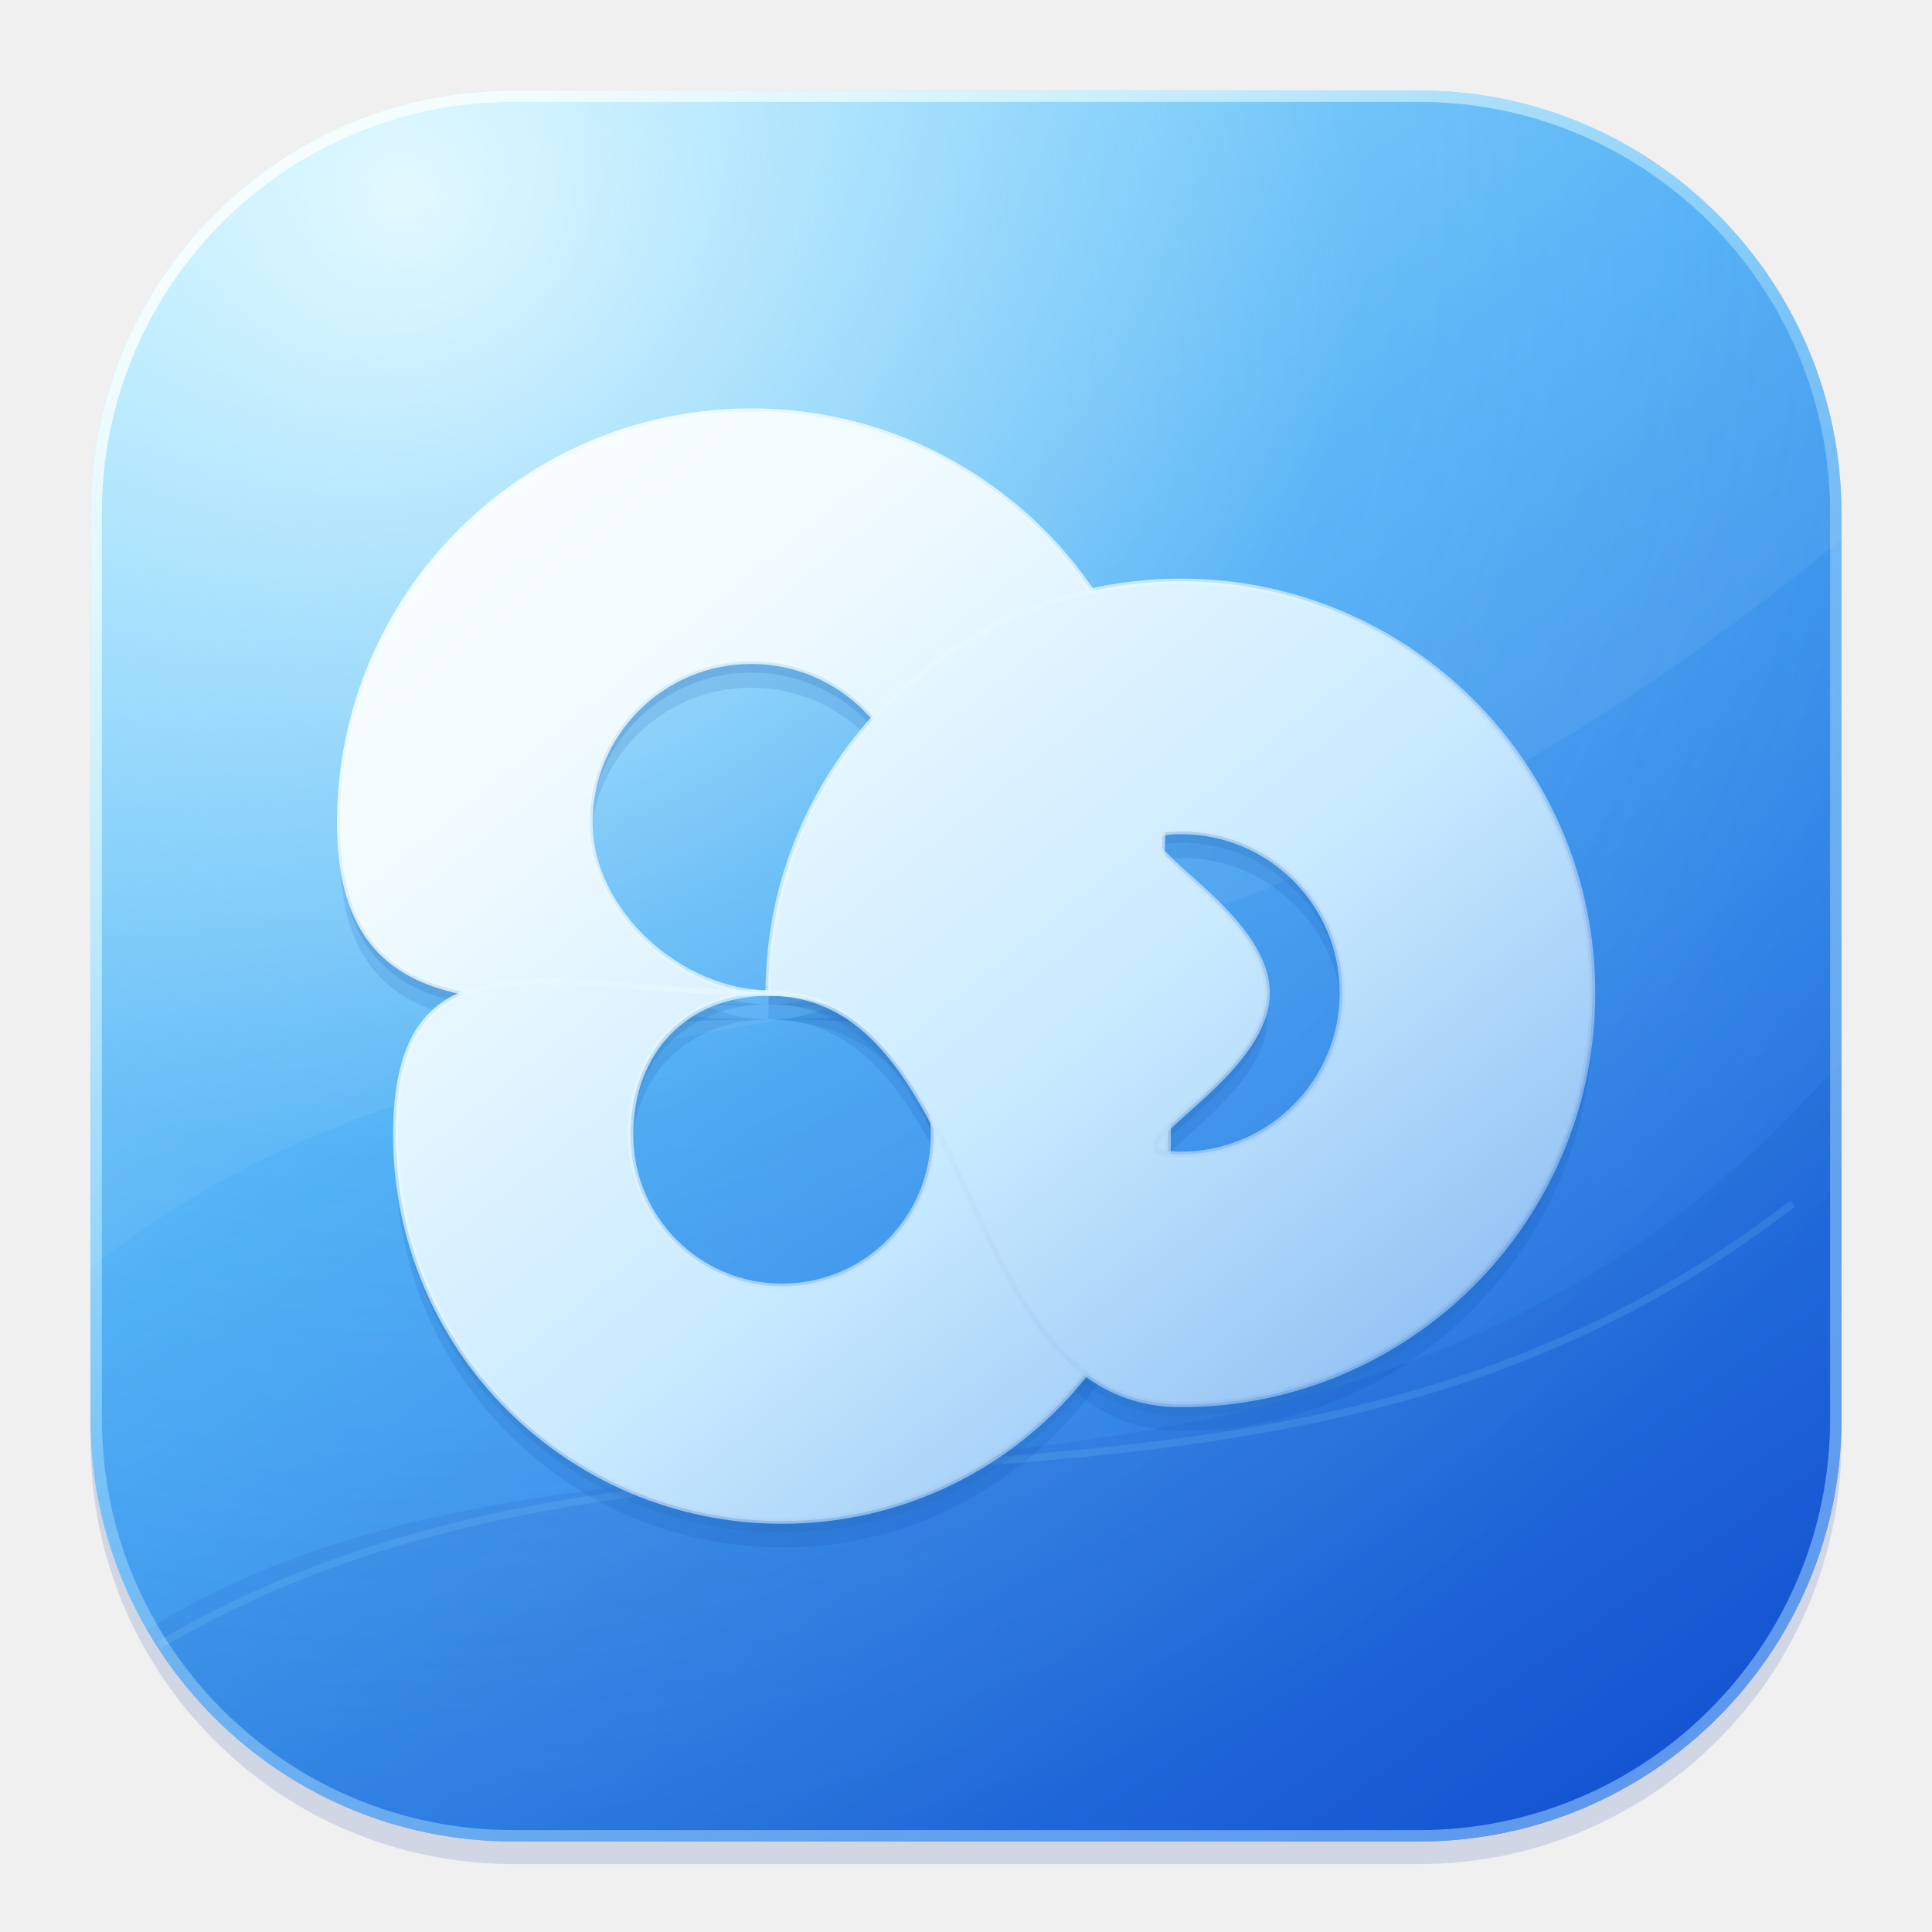
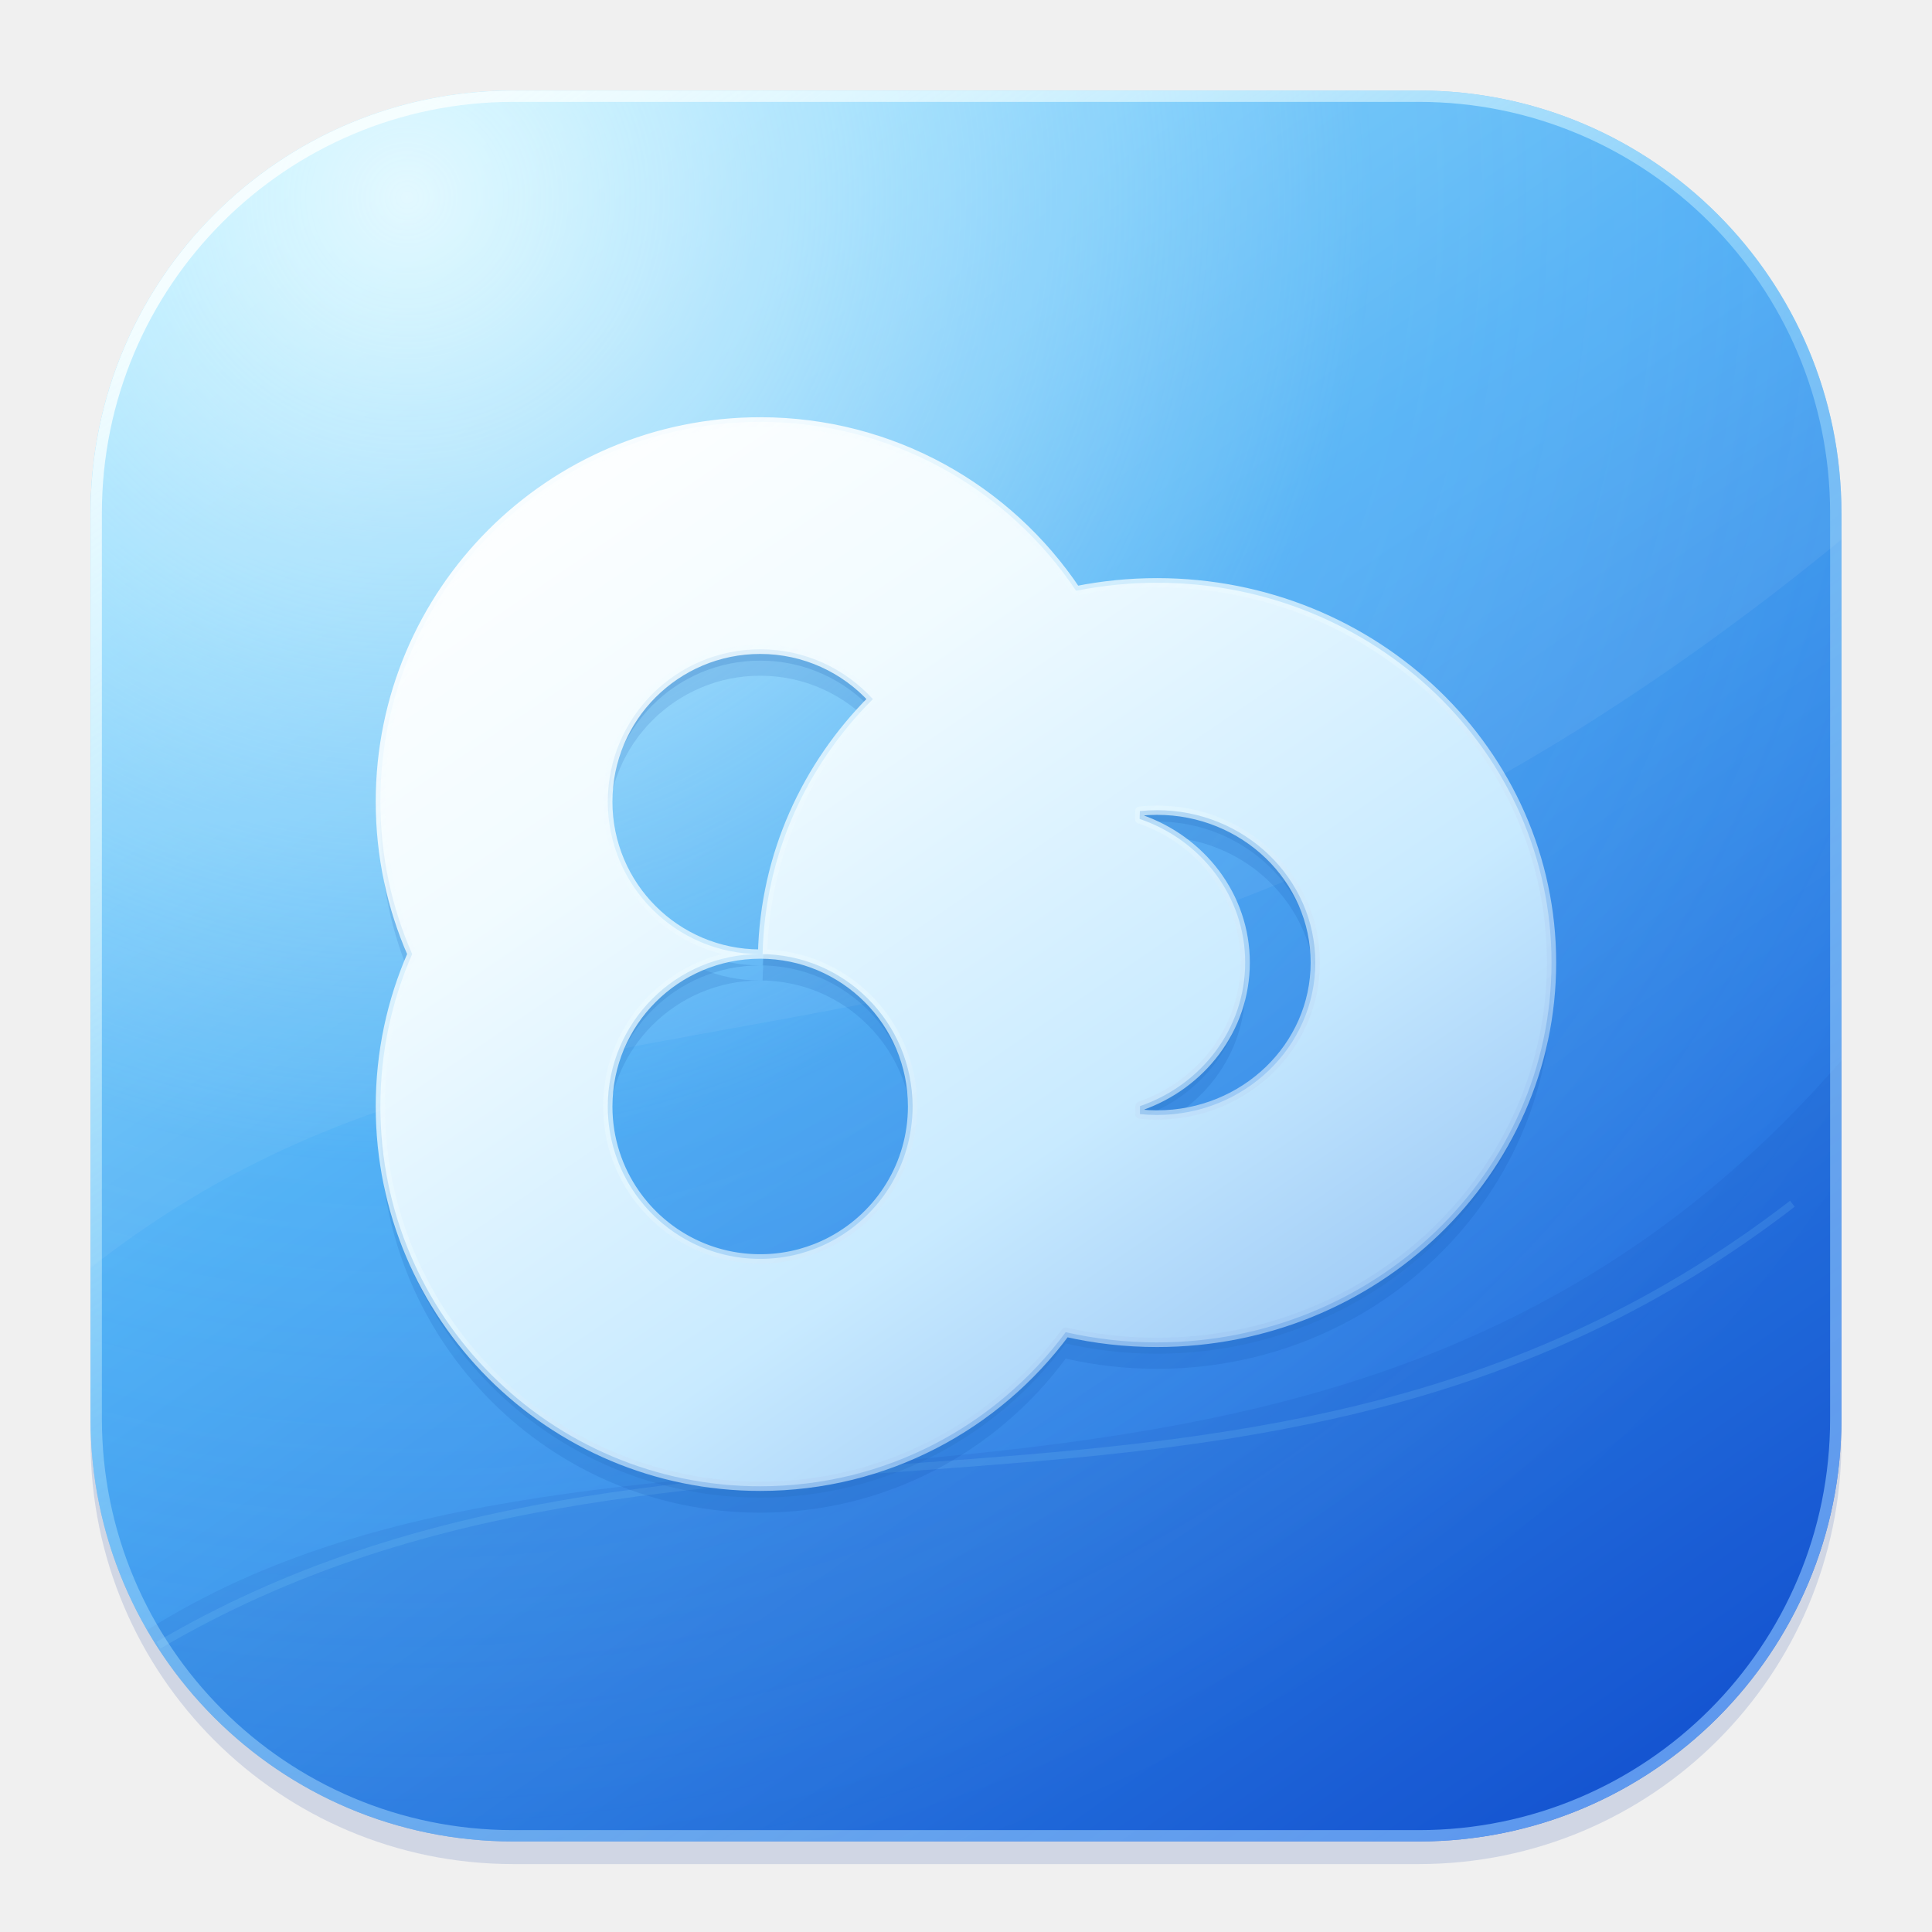
<svg xmlns="http://www.w3.org/2000/svg" xmlns:xlink="http://www.w3.org/1999/xlink" width="512" height="512" viewBox="0 0 512 512">
  <defs>
    <linearGradient id="tile" x1=".12" y1="0" x2=".82" y2="1">
      <stop stop-color="#8edcff" />
      <stop offset=".42" stop-color="#42a8f4" />
      <stop offset="1" stop-color="#1759d6" />
    </linearGradient>
    <radialGradient id="glow" cx=".18" cy=".06" r="1">
      <stop stop-color="#f1ffff" stop-opacity=".85" />
      <stop offset=".55" stop-color="#bbf0ff" stop-opacity=".14" />
      <stop offset="1" stop-color="#ffffff" stop-opacity="0" />
    </radialGradient>
    <linearGradient id="edge" x1=".2" y1="0" x2=".9" y2="1">
      <stop stop-color="#f6feff" stop-opacity=".95" />
      <stop offset=".45" stop-color="#c8f3ff" stop-opacity=".35" />
      <stop offset="1" stop-color="#84bdff" stop-opacity=".65" />
    </linearGradient>
-     <linearGradient id="glass" x1="160" y1="100" x2="860" y2="960" gradientUnits="userSpaceOnUse">
+     <linearGradient id="glass" x1=".12" y1="0" x2=".88" y2="1">
      <stop stop-color="#ffffff" />
      <stop offset=".28" stop-color="#f1fbff" />
      <stop offset=".65" stop-color="#c8eaff" />
      <stop offset="1" stop-color="#8bbcf2" />
    </linearGradient>
-     <linearGradient id="rim" x1="150" y1="100" x2="900" y2="930" gradientUnits="userSpaceOnUse">
+     <linearGradient id="rim" x1=".1" y1="0" x2=".9" y2="1">
      <stop stop-color="#ffffff" stop-opacity=".98" />
      <stop offset=".5" stop-color="#e4f7ff" stop-opacity=".7" />
      <stop offset="1" stop-color="#7fb3ef" stop-opacity=".8" />
    </linearGradient>
-     <g id="mark">
-       <path d="M766.047 418.943 C766.047 586.272 644.046 544.362 476.717 544.362 C309.387 544.362 160.094 586.272 160.094 418.943 C160.094 251.614 295.741 115.967 463.071 115.967 C630.399 115.967 766.047 251.614 766.047 418.943 Z M344.216 418.943 C344.216 484.584 411.075 544.362 476.717 544.362 C542.359 544.362 581.925 484.584 581.925 418.943 C581.925 353.302 528.712 300.089 463.071 300.089 C397.429 300.089 344.216 353.302 344.216 418.943 Z" />
-       <path d="M769.973 648.714 C769.973 805.739 642.688 933.033 485.674 933.033 C328.66 933.033 201.376 805.739 201.376 648.714 C201.376 491.69 319.314 544.362 476.327 544.362 C633.341 544.362 769.973 491.69 769.973 648.714 Z M374.147 648.714 C374.147 710.314 424.08 760.25 485.674 760.25 C547.269 760.25 597.202 710.314 597.202 648.714 C597.202 587.115 537.922 544.362 476.327 544.362 C414.733 544.362 374.147 587.115 374.147 648.714 Z" />
-       <path d="M1082.312 544.234 C1082.312 711.564 946.666 847.211 779.335 847.211 C612.006 847.211 634.061 544.362 475.548 544.362 C475.548 377.032 612.006 241.258 779.335 241.258 C946.666 241.258 1082.312 376.905 1082.312 544.234 Z M842.74 544.234 C842.74 609.876 713.693 663.089 779.335 663.089 C844.977 663.089 898.19 609.876 898.19 544.234 C898.19 478.592 844.977 425.379 779.335 425.379 C713.693 425.379 842.74 478.592 842.74 544.234 Z" />
-     </g>
+     <path id="mark" d="M245.5 0C330.643 0 405.662 43.343 449.697 109.169C466.579 105.781 484.074 104 502 104C642.833 104 757 213.914 757 349.5C757 485.086 642.833 595 502 595C481.681 595 461.917 592.71 442.971 588.387C398.251 648.819 326.451 688 245.5 688C109.914 688 9.07362e-05 578.086 0 442.5C0 407.469 7.338 374.151 20.56 344C7.338 313.849 0 280.531 0 245.5C0 109.914 109.914 0 245.5 0ZM245.5 344C191.1 344 147 388.1 147 442.5C147 463.533 153.594 483.025 164.825 499.024C164.863 499.078 164.9 499.133 164.938 499.187C165.09 499.402 165.243 499.617 165.396 499.831C165.446 499.9 165.496 499.969 165.546 500.038C166.236 500.996 166.943 501.941 167.667 502.872C167.707 502.924 167.748 502.976 167.788 503.027C168.716 504.217 169.67 505.384 170.65 506.529C170.705 506.593 170.759 506.656 170.813 506.72C172.026 508.128 173.277 509.502 174.565 510.839C174.607 510.882 174.648 510.924 174.689 510.967C175.512 511.817 176.348 512.653 177.2 513.473C177.259 513.529 177.317 513.585 177.376 513.642C177.545 513.804 177.716 513.965 177.887 514.126C177.972 514.206 178.057 514.287 178.143 514.367C178.291 514.507 178.44 514.646 178.59 514.784C178.682 514.87 178.775 514.956 178.868 515.041C179.703 515.808 180.55 516.561 181.411 517.299C181.508 517.382 181.606 517.466 181.703 517.549C181.877 517.696 182.051 517.843 182.226 517.989C182.291 518.044 182.356 518.099 182.421 518.153C183.314 518.899 184.22 519.628 185.14 520.342C185.215 520.401 185.291 520.46 185.367 520.519C185.564 520.67 185.761 520.821 185.959 520.972C186.031 521.027 186.103 521.082 186.176 521.137C186.367 521.281 186.559 521.425 186.751 521.568C186.865 521.653 186.979 521.737 187.094 521.821C187.678 522.252 188.267 522.677 188.86 523.095C189 523.193 189.141 523.292 189.281 523.39C189.423 523.488 189.564 523.586 189.706 523.684C189.849 523.782 189.992 523.88 190.136 523.978C190.318 524.102 190.501 524.226 190.685 524.35C190.743 524.389 190.803 524.428 190.861 524.467C191.524 524.909 192.192 525.344 192.865 525.771C192.989 525.849 193.112 525.927 193.236 526.005C193.418 526.119 193.599 526.231 193.781 526.344C193.88 526.405 193.978 526.466 194.077 526.526C194.287 526.655 194.498 526.784 194.709 526.911C194.8 526.966 194.891 527.02 194.982 527.074C195.18 527.193 195.378 527.312 195.577 527.429C195.647 527.47 195.717 527.51 195.787 527.551C196.174 527.777 196.561 528.001 196.951 528.223C197.081 528.296 197.211 528.37 197.342 528.443C197.536 528.552 197.73 528.66 197.925 528.768C198.026 528.823 198.126 528.879 198.228 528.935C198.408 529.033 198.589 529.132 198.77 529.229C198.924 529.313 199.079 529.396 199.234 529.479C199.395 529.564 199.556 529.65 199.717 529.734C199.893 529.827 200.07 529.919 200.247 530.011C200.502 530.143 200.758 530.273 201.014 530.403C201.21 530.503 201.406 530.602 201.603 530.7C201.777 530.787 201.952 530.873 202.127 530.959C202.251 531.02 202.374 531.08 202.498 531.141C202.706 531.242 202.915 531.343 203.124 531.442C203.263 531.509 203.403 531.575 203.543 531.641C203.696 531.713 203.849 531.785 204.002 531.856C204.249 531.971 204.497 532.085 204.745 532.198C204.831 532.237 204.917 532.277 205.004 532.316C205.314 532.457 205.626 532.594 205.938 532.731C206.108 532.806 206.277 532.88 206.447 532.953C206.604 533.021 206.76 533.088 206.917 533.155C207.103 533.234 207.288 533.313 207.475 533.391C207.648 533.463 207.821 533.535 207.995 533.606C208.138 533.665 208.28 533.724 208.423 533.782C208.65 533.875 208.878 533.966 209.105 534.057C209.218 534.101 209.331 534.147 209.443 534.191C209.676 534.283 209.911 534.373 210.145 534.463C210.407 534.564 210.671 534.664 210.935 534.763C211.104 534.826 211.273 534.891 211.443 534.953C211.609 535.014 211.775 535.074 211.94 535.134C212.119 535.199 212.299 535.262 212.479 535.326C212.623 535.378 212.767 535.43 212.912 535.48C213.608 535.724 214.306 535.961 215.009 536.189C215.111 536.223 215.213 536.254 215.315 536.287C215.569 536.369 215.822 536.449 216.076 536.528C216.209 536.57 216.342 536.61 216.475 536.651C216.687 536.717 216.899 536.783 217.112 536.847C217.27 536.894 217.429 536.942 217.587 536.988C217.783 537.046 217.98 537.102 218.177 537.159C218.344 537.207 218.512 537.256 218.68 537.304C219.375 537.5 220.074 537.689 220.775 537.87C220.892 537.9 221.01 537.93 221.127 537.96C221.382 538.025 221.638 538.088 221.894 538.151C222.017 538.182 222.141 538.212 222.265 538.242C222.503 538.3 222.742 538.356 222.98 538.412C223.11 538.442 223.239 538.473 223.369 538.503C223.704 538.58 224.04 538.655 224.376 538.729C224.404 538.735 224.432 538.741 224.46 538.747C224.827 538.827 225.195 538.905 225.563 538.98C225.665 539.001 225.767 539.021 225.868 539.042C226.147 539.098 226.427 539.154 226.707 539.208C226.836 539.233 226.965 539.257 227.095 539.281C227.306 539.321 227.518 539.361 227.729 539.399C227.889 539.429 228.049 539.458 228.209 539.486C228.524 539.542 228.839 539.597 229.154 539.649C229.204 539.658 229.254 539.667 229.304 539.675C229.673 539.736 230.043 539.795 230.413 539.852C230.531 539.87 230.649 539.887 230.768 539.904C231.044 539.946 231.321 539.986 231.599 540.025C231.704 540.04 231.809 540.055 231.914 540.069C232.165 540.104 232.416 540.137 232.667 540.17C232.829 540.191 232.992 540.212 233.154 540.232C233.446 540.269 233.737 540.304 234.029 540.338C234.093 540.345 234.156 540.353 234.22 540.36C234.599 540.404 234.979 540.444 235.359 540.483C235.453 540.493 235.548 540.501 235.642 540.511C235.965 540.543 236.288 540.575 236.612 540.604C236.669 540.609 236.725 540.613 236.781 540.618C237.086 540.645 237.392 540.67 237.697 540.694C237.842 540.706 237.987 540.717 238.132 540.728C238.382 540.746 238.632 540.763 238.883 540.779C239.01 540.788 239.137 540.797 239.264 540.805C239.637 540.828 240.012 540.85 240.387 540.869C240.494 540.875 240.601 540.879 240.708 540.884C240.991 540.897 241.275 540.91 241.559 540.921C241.677 540.926 241.795 540.93 241.913 540.935C242.197 540.945 242.481 540.953 242.766 540.961C242.908 540.965 243.051 540.968 243.194 540.972C243.428 540.977 243.661 540.982 243.895 540.985C244.039 540.988 244.183 540.99 244.327 540.992C244.718 540.997 245.109 541 245.5 541C246.114 541 246.726 540.992 247.337 540.98C247.567 540.976 247.797 540.974 248.026 540.968C248.084 540.966 248.142 540.964 248.2 540.962C248.55 540.953 248.899 540.942 249.248 540.929C249.422 540.922 249.596 540.915 249.77 540.907C249.994 540.898 250.219 540.888 250.443 540.877C250.67 540.866 250.897 540.853 251.124 540.84C251.314 540.829 251.503 540.818 251.692 540.807C251.88 540.795 252.068 540.782 252.256 540.77C252.48 540.754 252.704 540.739 252.928 540.723C253.101 540.71 253.274 540.695 253.446 540.682C253.704 540.661 253.962 540.641 254.22 540.618C254.344 540.607 254.467 540.595 254.591 540.584C254.864 540.559 255.137 540.533 255.41 540.506C255.562 540.491 255.713 540.475 255.864 540.459C256.125 540.432 256.386 540.404 256.646 540.375C256.803 540.357 256.958 540.339 257.114 540.32C257.338 540.294 257.562 540.267 257.786 540.239C257.985 540.215 258.183 540.189 258.381 540.163C258.602 540.134 258.823 540.105 259.044 540.074C259.225 540.049 259.407 540.024 259.588 539.998C259.776 539.971 259.964 539.944 260.152 539.916C260.378 539.882 260.604 539.848 260.829 539.812C261.01 539.784 261.19 539.756 261.37 539.727C261.597 539.69 261.823 539.652 262.049 539.614C262.191 539.59 262.333 539.566 262.475 539.541C262.742 539.495 263.008 539.447 263.274 539.398C263.417 539.372 263.559 539.346 263.701 539.319C263.921 539.278 264.14 539.237 264.359 539.194C264.542 539.159 264.724 539.123 264.906 539.087C265.146 539.039 265.384 538.99 265.623 538.94C265.759 538.912 265.895 538.883 266.03 538.854C266.261 538.806 266.492 538.757 266.722 538.706C266.904 538.666 267.086 538.625 267.268 538.584C267.489 538.534 267.711 538.484 267.932 538.433C268.084 538.397 268.236 538.36 268.388 538.324C268.613 538.271 268.839 538.217 269.063 538.162C269.21 538.126 269.356 538.089 269.502 538.053C269.762 537.988 270.021 537.923 270.28 537.855C270.364 537.834 270.448 537.811 270.531 537.789C270.804 537.718 271.077 537.646 271.35 537.572C271.495 537.533 271.64 537.491 271.785 537.451C274.99 536.566 278.129 535.523 281.194 534.331C281.258 534.306 281.322 534.282 281.386 534.257C281.695 534.136 282.002 534.013 282.31 533.889C282.355 533.87 282.401 533.852 282.446 533.834C283.128 533.558 283.806 533.274 284.479 532.983C284.512 532.97 284.544 532.956 284.576 532.942C284.864 532.818 285.15 532.692 285.437 532.564C285.521 532.527 285.605 532.49 285.689 532.452C285.967 532.328 286.243 532.203 286.519 532.076C286.586 532.045 286.653 532.015 286.72 531.984C287.373 531.683 288.023 531.374 288.669 531.059C288.699 531.044 288.729 531.029 288.76 531.014C289.068 530.863 289.375 530.711 289.681 530.558C289.72 530.538 289.76 530.517 289.8 530.497C290.1 530.346 290.399 530.193 290.697 530.039C290.751 530.011 290.805 529.983 290.858 529.955C291.137 529.81 291.415 529.665 291.691 529.518C291.761 529.481 291.83 529.443 291.899 529.406C322.905 512.817 344 480.123 344 442.5C344 388.1 299.9 344 245.5 344ZM502 251C498.258 251 494.564 251.195 490.926 251.572C490.885 253.264 490.825 254.951 490.75 256.634C530.517 270.178 559 306.642 559 349.5C559 392.268 530.636 428.667 490.999 442.279C490.999 442.353 491 442.426 491 442.5C491 444.147 490.983 445.79 490.951 447.43C494.581 447.805 498.267 448 502 448C558.505 448 604.312 403.9 604.312 349.5C604.312 295.1 558.505 251 502 251ZM245.5 147C191.1 147 147 191.1 147 245.5C147 299.9 191.1 344 245.5 344C246.022 344 246.543 343.994 247.063 343.986C248.527 280.03 275.395 222.104 318.338 179.19C300.322 159.413 274.361 147 245.5 147Z" />
  </defs>
  <rect x="24" y="30" width="464" height="464" rx="112" fill="#0a3897" fill-opacity=".14" />
  <rect x="24" y="24" width="464" height="464" rx="112" fill="url(#tile)" />
  <g>
    <rect x="24" y="24" width="464" height="464" rx="112" fill="url(#glow)" />
    <path d="M24 336C150 237 278 315 488 143V136C488 74.14 437.86 24 376 24H136C74.14 24 24 74.14 24 136Z" fill="#ffffff" fill-opacity=".055" />
    <path d="M39 432C164 353 354 436 488 281V376C488 437.86 437.86 488 376 488H136C94 488 58 465 39 432Z" fill="#082d9d" fill-opacity=".08" />
    <path d="M42 436C180 355 335 427 475 319" fill="none" stroke="#9ee9ff" stroke-opacity=".13" stroke-width="2" />
  </g>
  <rect x="25.5" y="25.5" width="461" height="461" rx="110.5" fill="none" stroke="url(#edge)" stroke-width="3" />
-   <g transform="translate(32.4 74.2) scale(.36)" fill="#073c9c" fill-opacity=".12">
+   <g transform="translate(100.8 118.8) scale(.41)" fill="#073c9c" fill-opacity=".12">
    <use xlink:href="#mark" />
  </g>
-   <g transform="translate(32.4 70.2) scale(.36)" fill="#256bb9" fill-opacity=".2">
+   <g transform="translate(100.8 114.8) scale(.41)" fill="#256bb9" fill-opacity=".2">
    <use xlink:href="#mark" />
  </g>
-   <g transform="translate(32.4 67.2) scale(.36)" fill="url(#glass)" stroke="url(#rim)" stroke-width="4" stroke-linejoin="round">
+   <g transform="translate(100.8 111.8) scale(.41)" fill="url(#glass)" stroke="url(#rim)" stroke-width="6" stroke-linejoin="round">
    <use xlink:href="#mark" />
  </g>
</svg>
